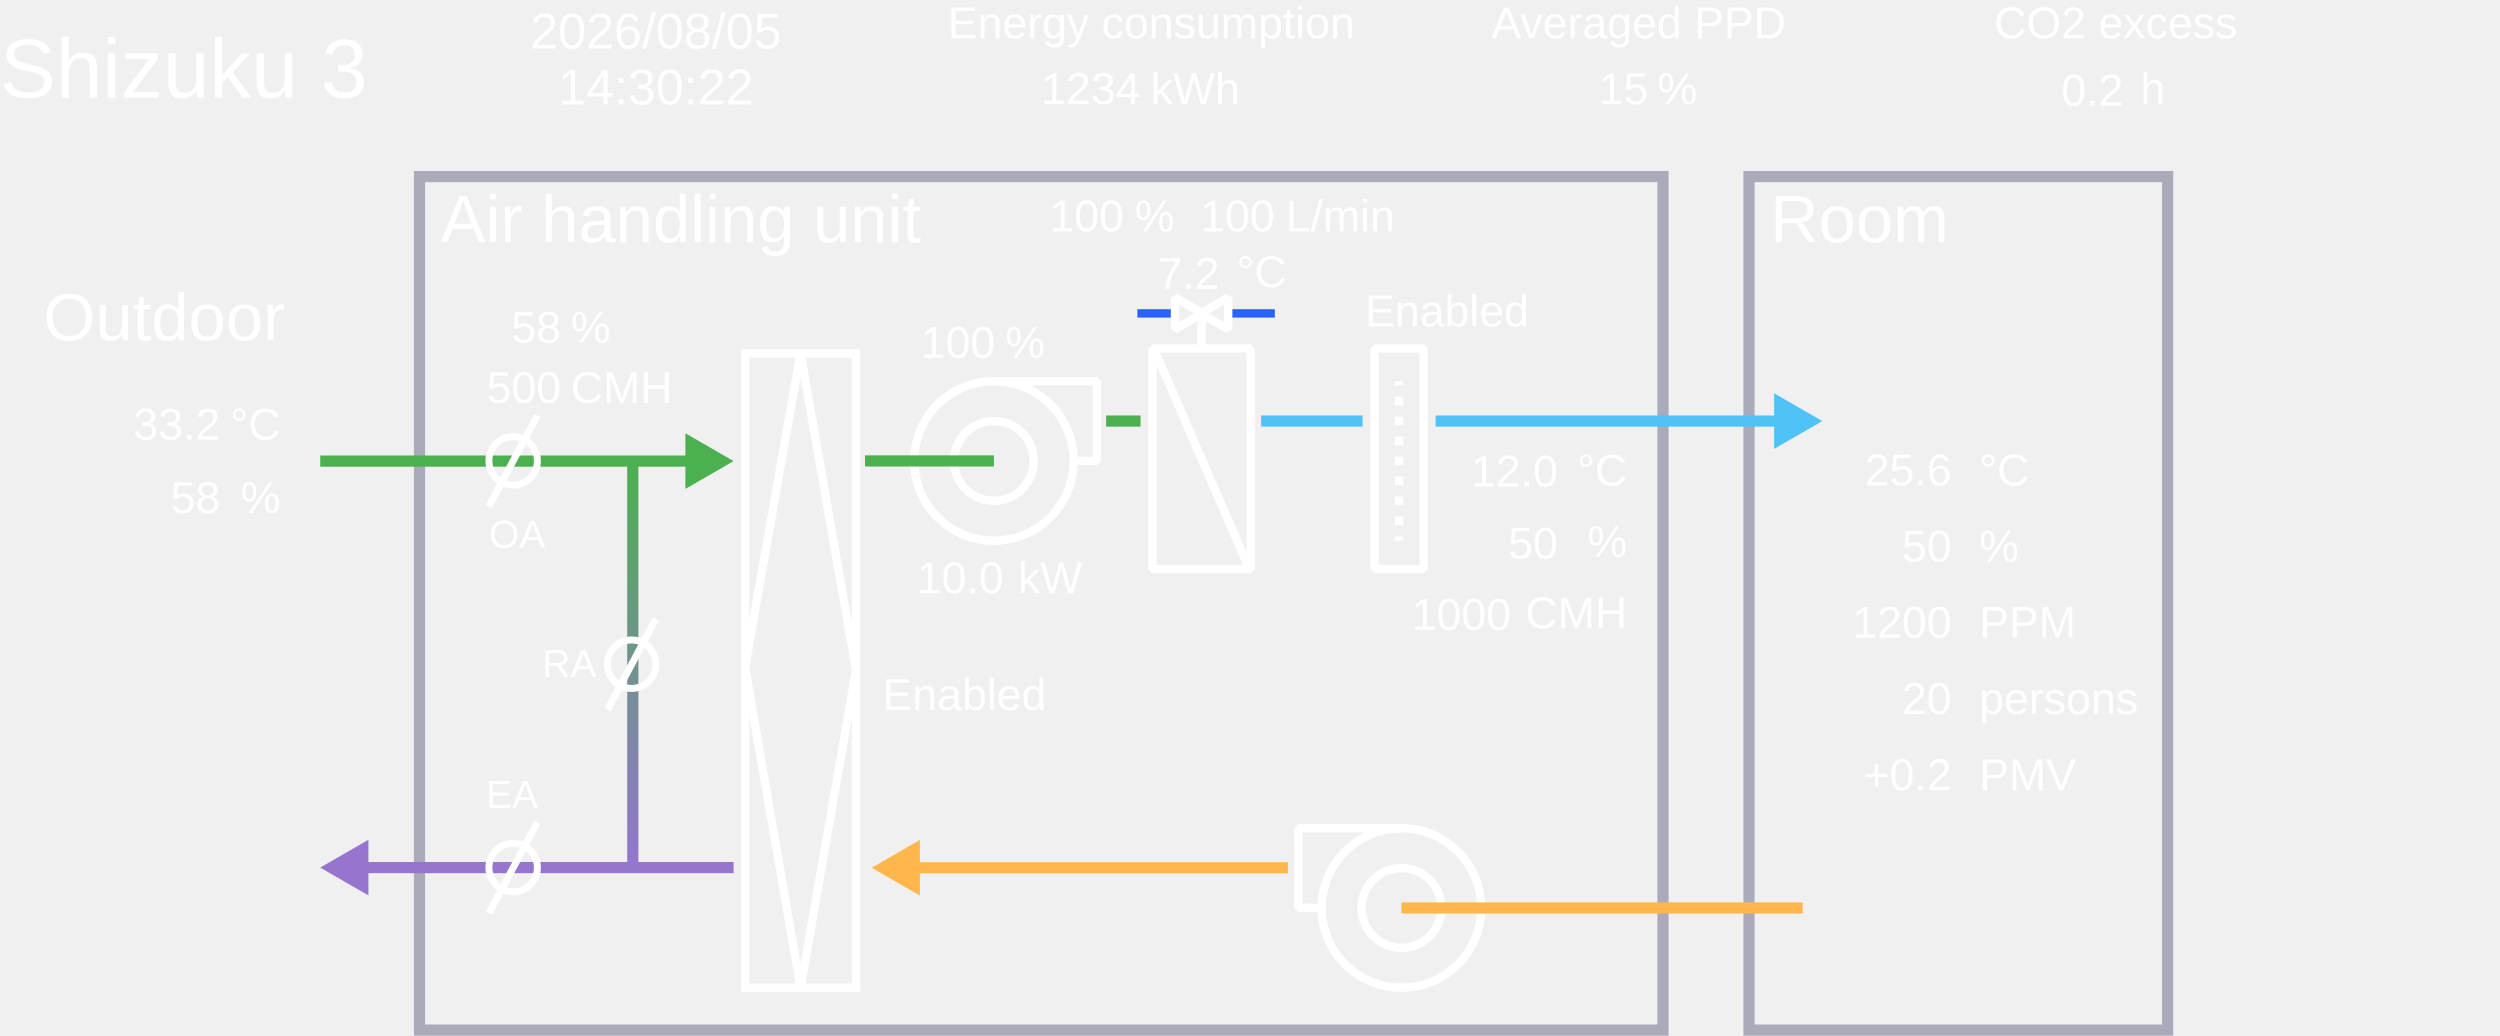
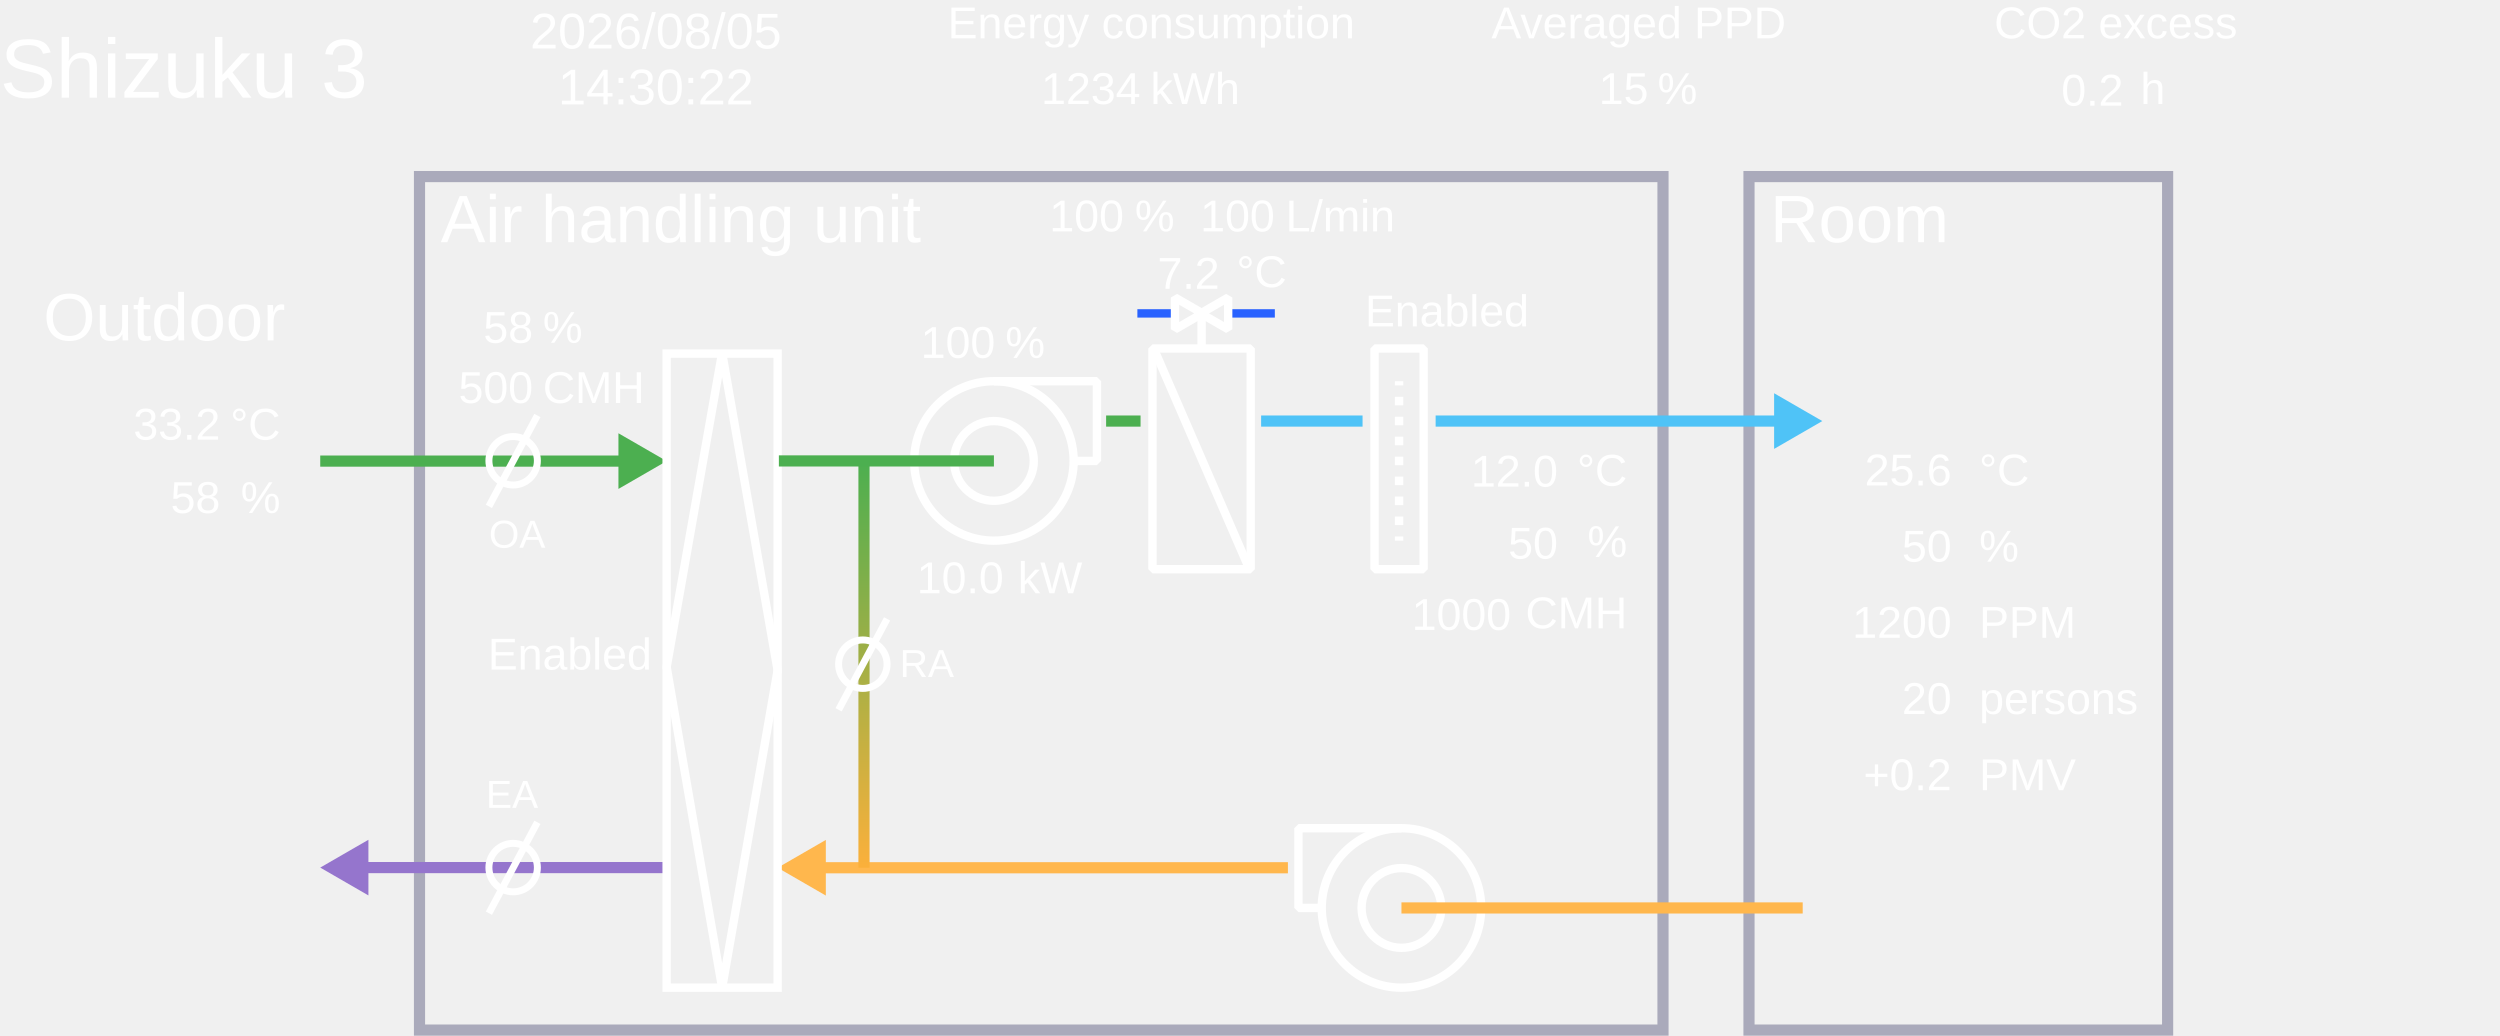
<svg xmlns="http://www.w3.org/2000/svg" viewBox="0 0 1791.6 742.2">
  <defs>
    <style>
      .cls-1 {
        fill: #9575cd;
      }

      .cls-2 {
        font-size: 28px;
      }

      .cls-2, .cls-3, .cls-4, .cls-5, .cls-6 {
        fill: #fff;
        font-family: ArialMT, Arial;
      }

      .cls-7 {
        stroke: #4fc3f7;
      }

      .cls-7, .cls-8, .cls-9, .cls-10, .cls-11, .cls-12, .cls-13, .cls-14, .cls-15, .cls-16, .cls-17 {
        fill: none;
      }

-       .cls-7, .cls-9, .cls-10, .cls-11, .cls-13, .cls-14, .cls-15, .cls-16 {
+       .cls-7, .cls-8, .cls-10, .cls-11, .cls-12, .cls-14, .cls-15, .cls-16 {
        stroke-miterlimit: 10;
      }

-       .cls-7, .cls-9, .cls-11, .cls-13, .cls-15, .cls-16 {
+       .cls-7, .cls-8, .cls-10, .cls-12, .cls-15, .cls-16 {
        stroke-width: 8px;
+       }
+ 
+       .cls-8 {
+         stroke: url(#_名称未設定グラデーション_57);
      }

      .cls-3 {
        font-size: 48px;
      }

-       .cls-8 {
+       .cls-9 {
        stroke: #2962ff;
      }

-       .cls-8, .cls-12, .cls-14, .cls-17 {
+       .cls-9, .cls-13, .cls-14, .cls-17 {
        stroke-width: 6px;
      }

-       .cls-8, .cls-12, .cls-17 {
+       .cls-9, .cls-13, .cls-17 {
        stroke-linejoin: bevel;
      }

-       .cls-9 {
+       .cls-10 {
        stroke: #9575cd;
      }

-       .cls-10 {
+       .cls-11 {
        stroke-width: 5px;
      }

-       .cls-10, .cls-12, .cls-14, .cls-17 {
+       .cls-11, .cls-13, .cls-14, .cls-17 {
        stroke: #fff;
      }

      .cls-18 {
        letter-spacing: -.06em;
      }

-       .cls-11 {
+       .cls-12 {
        stroke: #aab;
      }

      .cls-19 {
        fill: #4caf50;
      }

-       .cls-13 {
-         stroke: url(#_名称未設定グラデーション_29);
-       }
- 
      .cls-20 {
        fill: #ffb74d;
      }

      .cls-21 {
        letter-spacing: -.02em;
      }

      .cls-15 {
        stroke: #ffb74d;
      }

      .cls-16 {
        stroke: #4caf50;
      }

      .cls-4 {
        font-size: 36px;
      }

      .cls-5 {
        font-size: 32px;
      }

      .cls-6 {
        font-size: 60px;
      }

      .cls-17 {
        stroke-dasharray: 6.13 8.17;
      }

      .cls-22 {
        fill: #4fc3f7;
      }
    </style>
-     <linearGradient id="_名称未設定グラデーション_29" data-name="名称未設定グラデーション 29" x1="453.49" y1="461.04" x2="453.49" y2="752.58" gradientTransform="translate(0 -130.72)" gradientUnits="userSpaceOnUse">
+     <linearGradient id="_名称未設定グラデーション_57" data-name="名称未設定グラデーション 57" x1="619.17" y1="461.04" x2="619.17" y2="752.58" gradientTransform="translate(0 -130.72)" gradientUnits="userSpaceOnUse">
      <stop offset="0" stop-color="#4caf50" />
-       <stop offset="1" stop-color="#9575cd" />
+       <stop offset="1" stop-color="#fbb03b" />
    </linearGradient>
  </defs>
  <g id="background">
-     <rect class="cls-11" x="1253.4" y="126.54" width="300" height="611.66" />
-     <rect class="cls-11" x="300.63" y="126.54" width="891.14" height="611.66" />
+     <rect class="cls-12" x="1253.4" y="126.54" width="300" height="611.66" />
+     <rect class="cls-12" x="300.63" y="126.54" width="891.14" height="611.66" />
  </g>
  <g id="Fixed">
    <text class="cls-6" transform="translate(0 69.97)">
      <tspan x="0" y="0">Shizuku 3</tspan>
    </text>
    <text class="cls-3" transform="translate(1268.608 173.5566)">
      <tspan x="0" y="0">Room</tspan>
    </text>
    <text class="cls-3" transform="translate(315.84 173.56)">
      <tspan x="0" y="0">Air handling unit</tspan>
    </text>
    <text class="cls-2" transform="translate(350.37 392.51)">
      <tspan x="0" y="0">O</tspan>
      <tspan class="cls-18" x="21.78" y="0">A</tspan>
    </text>
-     <text class="cls-2" transform="translate(388.53 485.17)">
+     <text class="cls-2" transform="translate(644.77 485.17)">
      <tspan x="0" y="0">R</tspan>
      <tspan class="cls-18" x="20.22" y="0">A</tspan>
    </text>
    <text class="cls-2" transform="translate(348.3 578.97)">
      <tspan x="0" y="0">E</tspan>
      <tspan class="cls-18" x="18.68" y="0">A</tspan>
    </text>
    <text class="cls-3" transform="translate(31.04 243.93)">
      <tspan x="0" y="0">Outdoor</tspan>
    </text>
    <g>
-       <line class="cls-16" x1="229.49" y1="330.44" x2="497.01" y2="330.44" />
-       <polygon class="cls-19" points="491.18 350.38 525.71 330.44 491.18 310.49 491.18 350.38" />
-     </g>
-     <g>
-       <line class="cls-15" x1="922.97" y1="621.87" x2="653.39" y2="621.87" />
-       <polygon class="cls-20" points="659.22 601.92 624.69 621.86 659.22 641.81 659.22 601.92" />
-     </g>
-     <g>
-       <line class="cls-9" x1="525.71" y1="621.75" x2="258.19" y2="621.75" />
+       <line class="cls-16" x1="229.49" y1="330.44" x2="449.04" y2="330.44" />
+       <polygon class="cls-19" points="443.2 350.38 477.74 330.44 443.2 310.49 443.2 350.38" />
+     </g>
+     <g>
+       <line class="cls-15" x1="922.97" y1="621.87" x2="585.99" y2="621.87" />
+       <polygon class="cls-20" points="591.82 601.92 557.29 621.86 591.82 641.81 591.82 601.92" />
+     </g>
+     <g>
+       <line class="cls-10" x1="477.74" y1="621.75" x2="258.19" y2="621.75" />
      <polygon class="cls-1" points="264.02 601.81 229.49 621.75 264.02 641.7 264.02 601.81" />
    </g>
-     <circle class="cls-10" cx="367.74" cy="330.21" r="17.37" />
-     <line class="cls-10" x1="385.11" y1="297.75" x2="350.37" y2="362.9" />
-     <circle class="cls-10" cx="367.74" cy="621.75" r="17.37" />
-     <line class="cls-10" x1="385.11" y1="589.3" x2="350.37" y2="654.44" />
-     <line class="cls-13" x1="453.49" y1="330.32" x2="453.49" y2="621.87" />
-     <rect class="cls-14" x="533.94" y="253.41" width="79.54" height="454.4" />
-     <polygon class="cls-12" points="573.71 252.94 533.94 478.06 573.71 707.81 613.49 480.37 573.71 252.94" />
-     <g>
-       <circle class="cls-12" cx="712.28" cy="330.32" r="57.14" />
-       <circle class="cls-12" cx="712.28" cy="330.32" r="28.57" />
-       <polyline class="cls-12" points="712.28 273.18 786.11 273.18 786.11 330.32 769.42 330.32" />
-     </g>
-     <g>
-       <circle class="cls-12" cx="1004.34" cy="650.67" r="57.14" />
-       <circle class="cls-12" cx="1004.34" cy="650.67" r="28.57" />
-       <polyline class="cls-12" points="1004.34 593.52 930.51 593.52 930.51 650.67 947.2 650.67" />
-     </g>
-     <line class="cls-16" x1="619.89" y1="330.32" x2="712.28" y2="330.32" />
+     <circle class="cls-11" cx="367.74" cy="330.21" r="17.37" />
+     <line class="cls-11" x1="385.11" y1="297.75" x2="350.37" y2="362.9" />
+     <circle class="cls-11" cx="367.74" cy="621.75" r="17.37" />
+     <line class="cls-11" x1="385.11" y1="589.3" x2="350.37" y2="654.44" />
+     <line class="cls-8" x1="619.17" y1="330.32" x2="619.17" y2="621.87" />
+     <rect class="cls-14" x="477.74" y="253.41" width="79.54" height="454.4" />
+     <polygon class="cls-13" points="517.51 252.94 477.74 478.06 517.51 707.81 557.29 480.37 517.51 252.94" />
+     <g>
+       <circle class="cls-13" cx="712.28" cy="330.32" r="57.14" />
+       <circle class="cls-13" cx="712.28" cy="330.32" r="28.57" />
+       <polyline class="cls-13" points="712.28 273.18 786.11 273.18 786.11 330.32 769.42 330.32" />
+     </g>
+     <g>
+       <circle class="cls-13" cx="1004.34" cy="650.67" r="57.14" />
+       <circle class="cls-13" cx="1004.34" cy="650.67" r="28.57" />
+       <polyline class="cls-13" points="1004.34 593.52 930.51 593.52 930.51 650.67 947.2 650.67" />
+     </g>
+     <line class="cls-16" x1="558.17" y1="330.32" x2="712.28" y2="330.32" />
    <line class="cls-16" x1="792.69" y1="301.75" x2="817.37" y2="301.75" />
    <line class="cls-7" x1="903.77" y1="301.75" x2="976.46" y2="301.75" />
    <g>
      <line class="cls-7" x1="1028.83" y1="301.75" x2="1277.24" y2="301.75" />
      <polygon class="cls-22" points="1271.4 321.7 1305.94 301.75 1271.4 281.81 1271.4 321.7" />
    </g>
-     <rect class="cls-12" x="825.91" y="249.75" width="70.4" height="158.17" />
-     <rect class="cls-12" x="985.04" y="249.75" width="35.2" height="158.17" />
-     <line class="cls-12" x1="826.83" y1="249.75" x2="895.4" y2="407.92" />
-     <circle class="cls-10" cx="452.66" cy="475.98" r="17.37" />
-     <line class="cls-10" x1="470.03" y1="443.52" x2="435.29" y2="508.67" />
-     <g>
-       <line class="cls-12" x1="1002.64" y1="273.18" x2="1002.64" y2="276.18" />
+     <rect class="cls-13" x="825.91" y="249.75" width="70.4" height="158.17" />
+     <rect class="cls-13" x="985.04" y="249.75" width="35.2" height="158.17" />
+     <line class="cls-13" x1="826.83" y1="249.75" x2="895.4" y2="407.92" />
+     <circle class="cls-11" cx="618.34" cy="475.98" r="17.37" />
+     <line class="cls-11" x1="635.72" y1="443.52" x2="600.97" y2="508.67" />
+     <g>
+       <line class="cls-13" x1="1002.64" y1="273.18" x2="1002.64" y2="276.18" />
      <line class="cls-17" x1="1002.64" y1="284.35" x2="1002.64" y2="380.38" />
-       <line class="cls-12" x1="1002.64" y1="384.47" x2="1002.64" y2="387.47" />
-     </g>
-     <line class="cls-12" x1="861.11" y1="224.6" x2="861.11" y2="249.75" />
-     <line class="cls-8" x1="880.16" y1="224.6" x2="913.6" y2="224.6" />
-     <line class="cls-8" x1="842.06" y1="224.6" x2="815.09" y2="224.6" />
+       <line class="cls-13" x1="1002.64" y1="384.47" x2="1002.64" y2="387.47" />
+     </g>
+     <line class="cls-13" x1="861.11" y1="224.6" x2="861.11" y2="249.75" />
+     <line class="cls-9" x1="880.16" y1="224.6" x2="913.6" y2="224.6" />
+     <line class="cls-9" x1="842.06" y1="224.6" x2="815.09" y2="224.6" />
    <line class="cls-15" x1="1291.89" y1="650.67" x2="1004.34" y2="650.67" />
    <g>
-       <polygon class="cls-12" points="861.79 224.6 842.06 213.21 842.06 235.99 861.79 224.6" />
-       <polygon class="cls-12" points="860.44 224.6 880.16 235.99 880.16 213.21 860.44 224.6" />
+       <polygon class="cls-13" points="861.79 224.6 842.06 213.21 842.06 235.99 861.79 224.6" />
+       <polygon class="cls-13" points="860.44 224.6 880.16 235.99 880.16 213.21 860.44 224.6" />
    </g>
    <text class="cls-5" transform="translate(165.08 315.09)">
      <tspan x="0" y="0">°C</tspan>
    </text>
    <text class="cls-5" transform="translate(172.53 367.65)">
      <tspan x="0" y="0">%</tspan>
    </text>
-     <text class="cls-5" transform="translate(409.1 245.68)">
-       <tspan x="0" y="0">%</tspan>
-     </text>
-     <text class="cls-5" transform="translate(409.1 288.81)">
+     <text class="cls-5" transform="translate(389.03 245.68)">
+       <tspan x="0" y="0">%</tspan>
+     </text>
+     <text class="cls-5" transform="translate(389.03 288.81)">
      <tspan x="0" y="0">CMH</tspan>
    </text>
    <text class="cls-5" transform="translate(729.43 425.16)">
      <tspan x="0" y="0">kW</tspan>
    </text>
    <text class="cls-5" transform="translate(720.47 256.49)">
      <tspan x="0" y="0">%</tspan>
    </text>
    <text class="cls-5" transform="translate(813.29 165.84)">
      <tspan x="0" y="0">%</tspan>
    </text>
    <text class="cls-5" transform="translate(921.38 165.84)">
      <tspan x="0" y="0">L/min</tspan>
    </text>
    <text class="cls-5" transform="translate(886.17 205.77)">
      <tspan x="0" y="0">°C</tspan>
    </text>
    <text class="cls-5" transform="translate(1130.216 348.1042)">
      <tspan x="0" y="0">°C</tspan>
    </text>
    <text class="cls-5" transform="translate(1137.669 399.1881)">
      <tspan x="0" y="0">%</tspan>
    </text>
    <text class="cls-5" transform="translate(1418.369 347.9076)">
      <tspan x="0" y="0">°C</tspan>
    </text>
    <text class="cls-5" transform="translate(1418.369 402.4968)">
      <tspan x="0" y="0">%</tspan>
    </text>
    <text class="cls-5" transform="translate(1418.369 457.0861)">
      <tspan x="0" y="0">PPM</tspan>
    </text>
    <text class="cls-5" transform="translate(1418.369 511.6749)">
      <tspan x="0" y="0">persons</tspan>
    </text>
    <text class="cls-5" transform="translate(1418.369 566.2646)">
      <tspan x="0" y="0">PMV</tspan>
    </text>
    <text class="cls-5" transform="translate(1093.247 450.2726)">
      <tspan x="0" y="0">CMH</tspan>
    </text>
    <text class="cls-5" transform="translate(679.2 27.46)">
      <tspan x="0" y="0">Energy consumption</tspan>
    </text>
    <text class="cls-5" transform="translate(1068.806 27.4609)">
      <tspan class="cls-21" x="0" y="0">A</tspan>
      <tspan x="20.77" y="0">veraged PPD</tspan>
    </text>
    <text class="cls-5" transform="translate(1429.127 27.4609)">
      <tspan x="0" y="0">CO2 excess</tspan>
    </text>
    <text class="cls-5" transform="translate(824.5 74.54)">
      <tspan x="0" y="0">kWh</tspan>
    </text>
    <text class="cls-5" transform="translate(1187.912 74.5442)">
      <tspan x="0" y="0">%</tspan>
    </text>
    <text class="cls-5" transform="translate(1533.91 74.5442)">
      <tspan x="0" y="0">h</tspan>
    </text>
  </g>
  <g id="outdoor_temp">
    <text class="cls-5" transform="translate(95.59 315.09)">
      <tspan x="0" y="0">33.2</tspan>
    </text>
  </g>
  <g id="outdoor_rh">
    <text class="cls-5" transform="translate(122.27 367.65)">
      <tspan x="0" y="0">58</tspan>
    </text>
  </g>
  <g id="damper_pos">
-     <text class="cls-5" transform="translate(366.49 245.68)">
+     <text class="cls-5" transform="translate(346.41 245.68)">
      <tspan x="0" y="0">58</tspan>
    </text>
  </g>
  <g id="oa_flow">
-     <text class="cls-5" transform="translate(348.69 288.81)">
+     <text class="cls-5" transform="translate(328.62 288.81)">
      <tspan x="0" y="0">500</tspan>
    </text>
  </g>
  <g id="hex_state">
-     <text class="cls-5" transform="translate(632.43 508.83)">
+     <text class="cls-5" transform="translate(349.67 479.86)">
      <tspan x="0" y="0">Enabled</tspan>
    </text>
  </g>
  <g id="humid_state">
    <text class="cls-5" transform="translate(978.26 233.92)">
      <tspan x="0" y="0">Enabled</tspan>
    </text>
  </g>
  <g id="fan_kw">
    <text class="cls-5" transform="translate(657.01 425.16)">
      <tspan x="0" y="0">10.0</tspan>
    </text>
  </g>
  <g id="fan_ratio">
    <text class="cls-5" transform="translate(659.85 256.49)">
      <tspan x="0" y="0">100</tspan>
    </text>
  </g>
  <g id="valve_pos">
    <text class="cls-5" transform="translate(752.04 165.84)">
      <tspan x="0" y="0">100</tspan>
    </text>
  </g>
  <g id="water_flow">
    <text class="cls-5" transform="translate(860.14 165.84)">
      <tspan x="0" y="0">100</tspan>
    </text>
  </g>
  <g id="water_temp">
    <text class="cls-5" transform="translate(829.53 206.95)">
      <tspan x="0" y="0">7.2</tspan>
    </text>
  </g>
  <g id="sa_temp">
    <text class="cls-5" transform="translate(1054.158 348.7379)">
      <tspan x="0" y="0">12.0</tspan>
    </text>
  </g>
  <g id="sa_rh">
    <text class="cls-5" transform="translate(1080.845 400.3635)">
      <tspan x="0" y="0">50</tspan>
    </text>
  </g>
  <g id="sa_flow">
    <text class="cls-5" transform="translate(1011.709 451.448)">
      <tspan x="0" y="0">1000</tspan>
    </text>
  </g>
  <g id="room_temp">
    <text class="cls-5" transform="translate(1336.332 347.9075)">
      <tspan x="0" y="0">25.6</tspan>
    </text>
  </g>
  <g id="room_rh">
    <text class="cls-5" transform="translate(1363.019 402.4968)">
      <tspan x="0" y="0">50</tspan>
    </text>
  </g>
  <g id="co2">
    <text class="cls-5" transform="translate(1327.426 457.0861)">
      <tspan x="0" y="0">1200</tspan>
    </text>
  </g>
  <g id="occupants">
    <text class="cls-5" transform="translate(1363.02 511.6754)">
      <tspan x="0" y="0">20</tspan>
    </text>
  </g>
  <g id="pmv">
    <text class="cls-5" transform="translate(1335.441 566.2646)">
      <tspan x="0" y="0">+0.2</tspan>
    </text>
  </g>
  <g id="sim_date">
    <text class="cls-4" transform="translate(379.94 34.74)">
      <tspan x="0" y="0">2026/08/05</tspan>
    </text>
  </g>
  <g id="sim_time">
    <text class="cls-4" transform="translate(399.96 74.81)">
      <tspan x="0" y="0">14:30:22</tspan>
    </text>
  </g>
  <g id="energy">
    <text class="cls-5" transform="translate(746.14 74.54)">
      <tspan x="0" y="0">1234</tspan>
    </text>
  </g>
  <g id="ppd_ave">
    <text class="cls-5" transform="translate(1145.747 74.5442)">
      <tspan x="0" y="0">15</tspan>
    </text>
  </g>
  <g id="co2_excess">
    <text class="cls-5" transform="translate(1477.238 75.7195)">
      <tspan x="0" y="0">0.2</tspan>
    </text>
  </g>
</svg>
